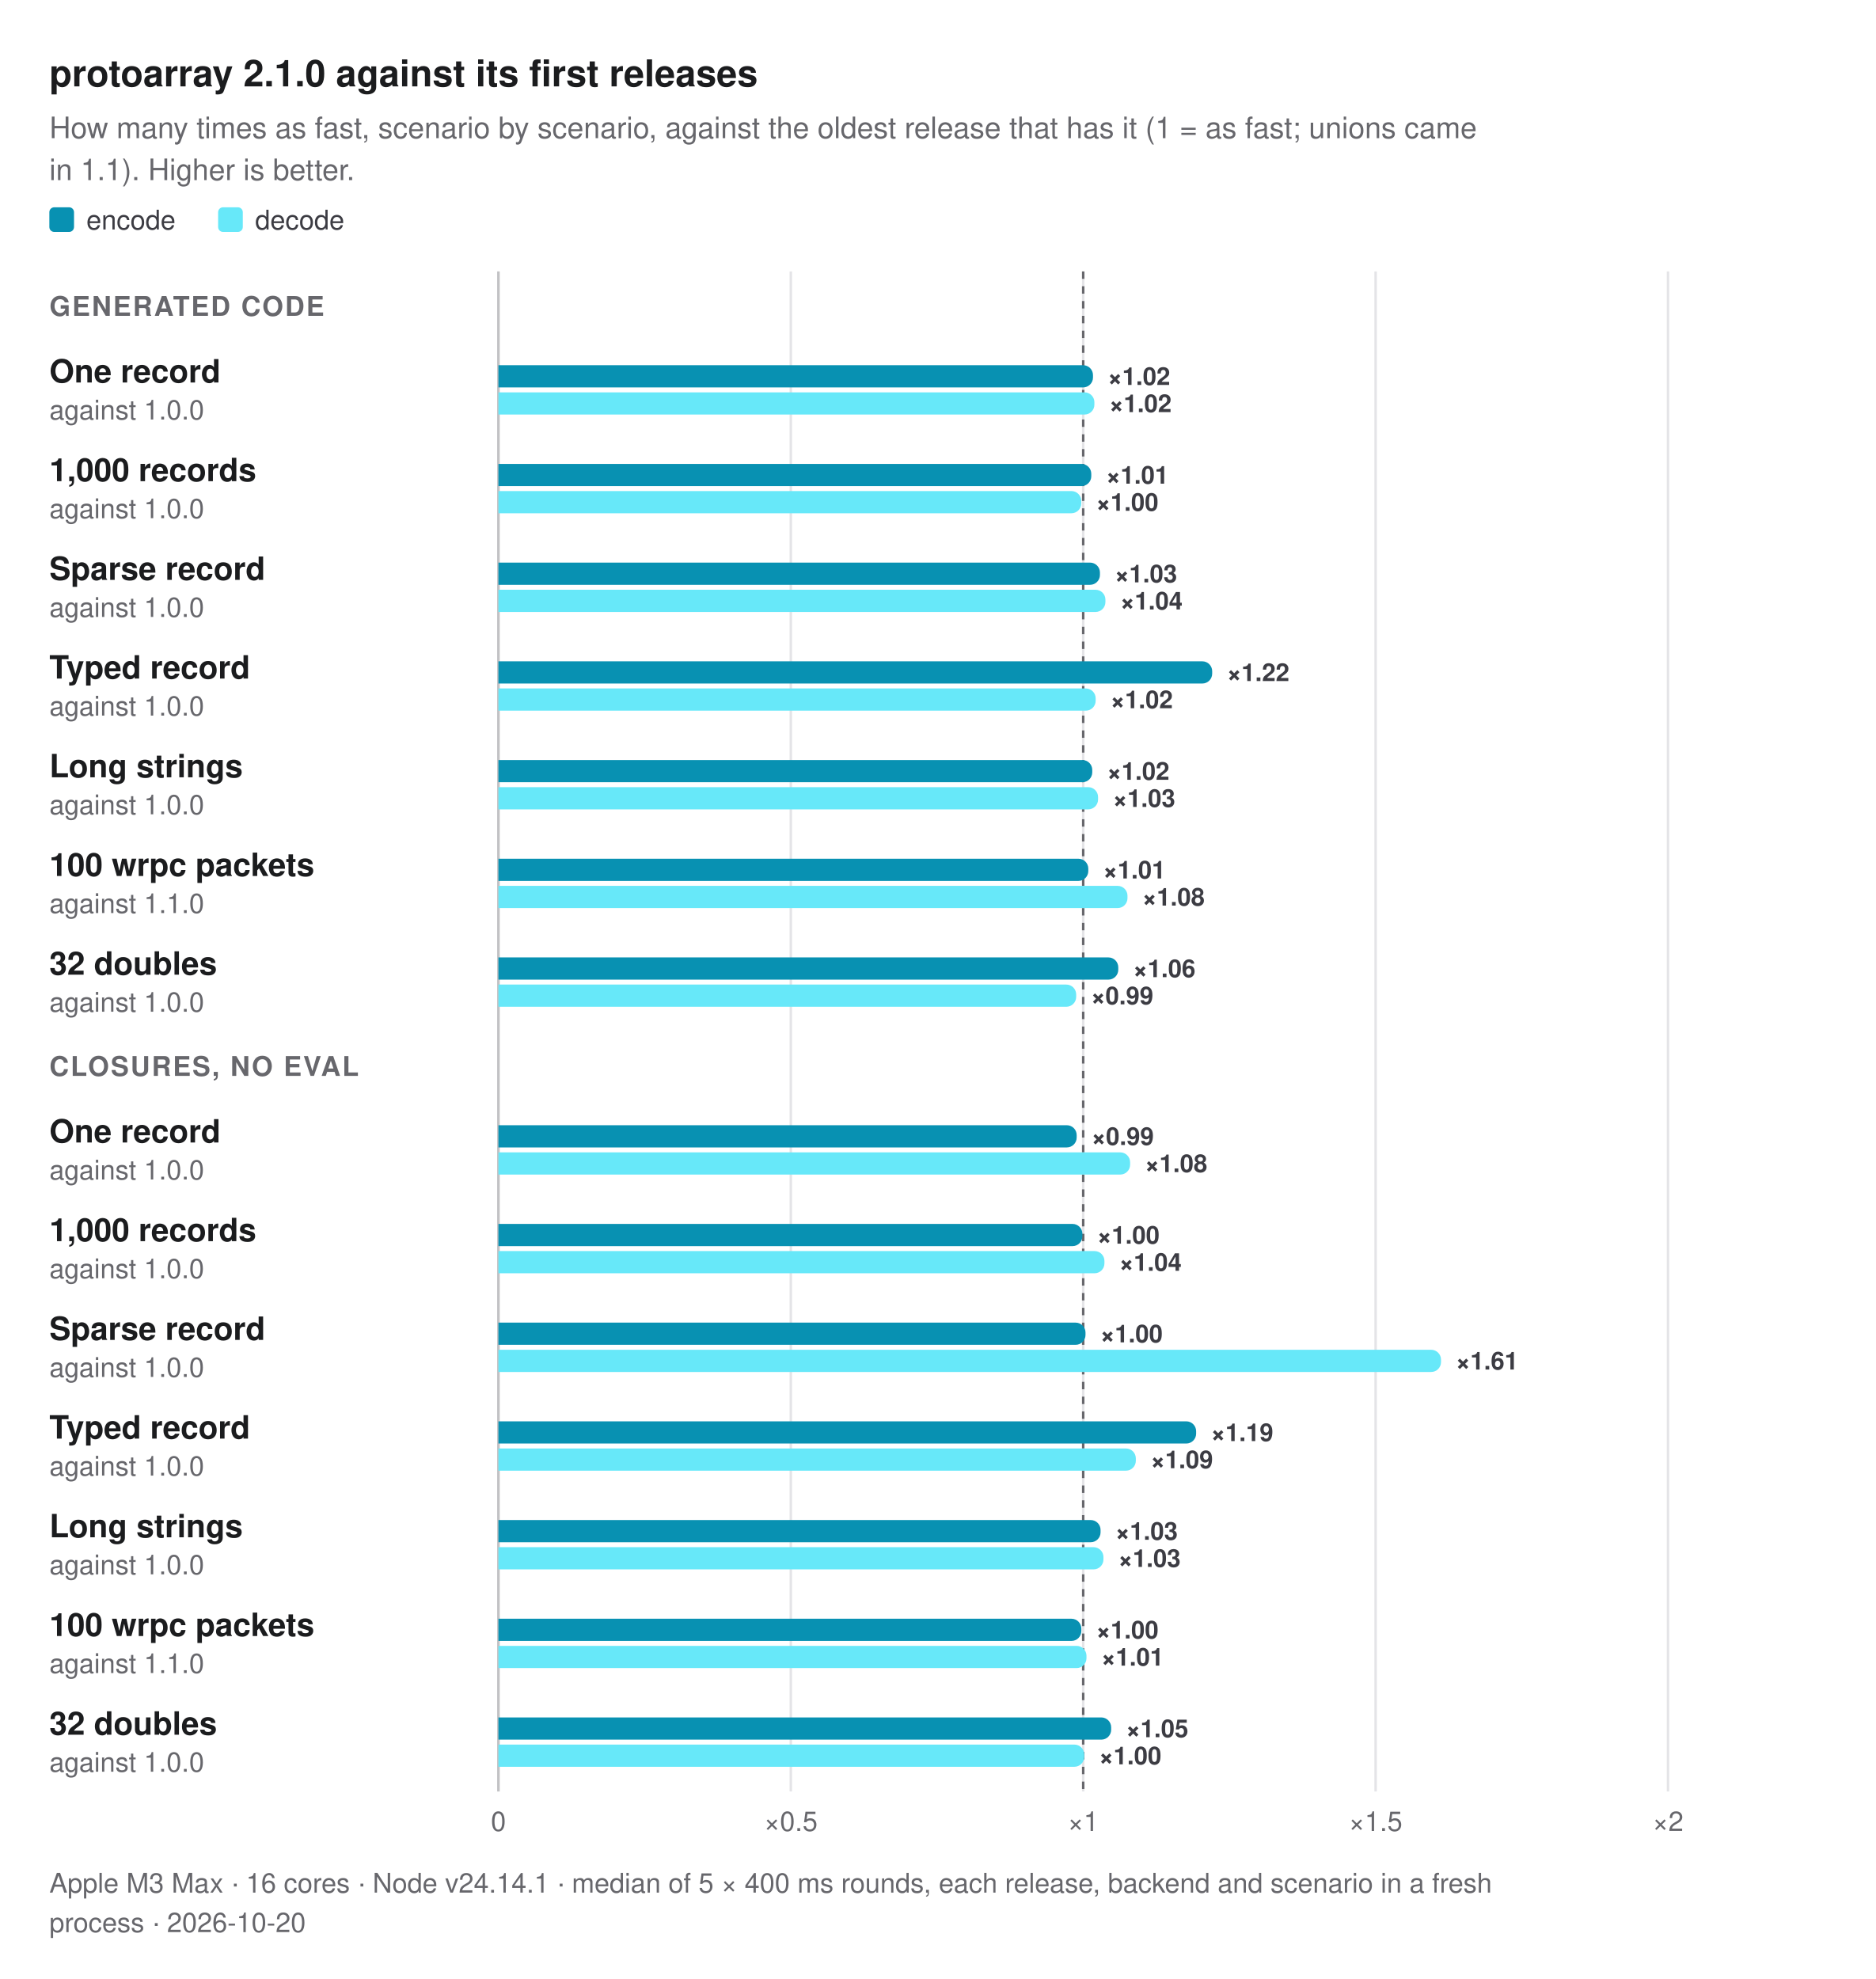
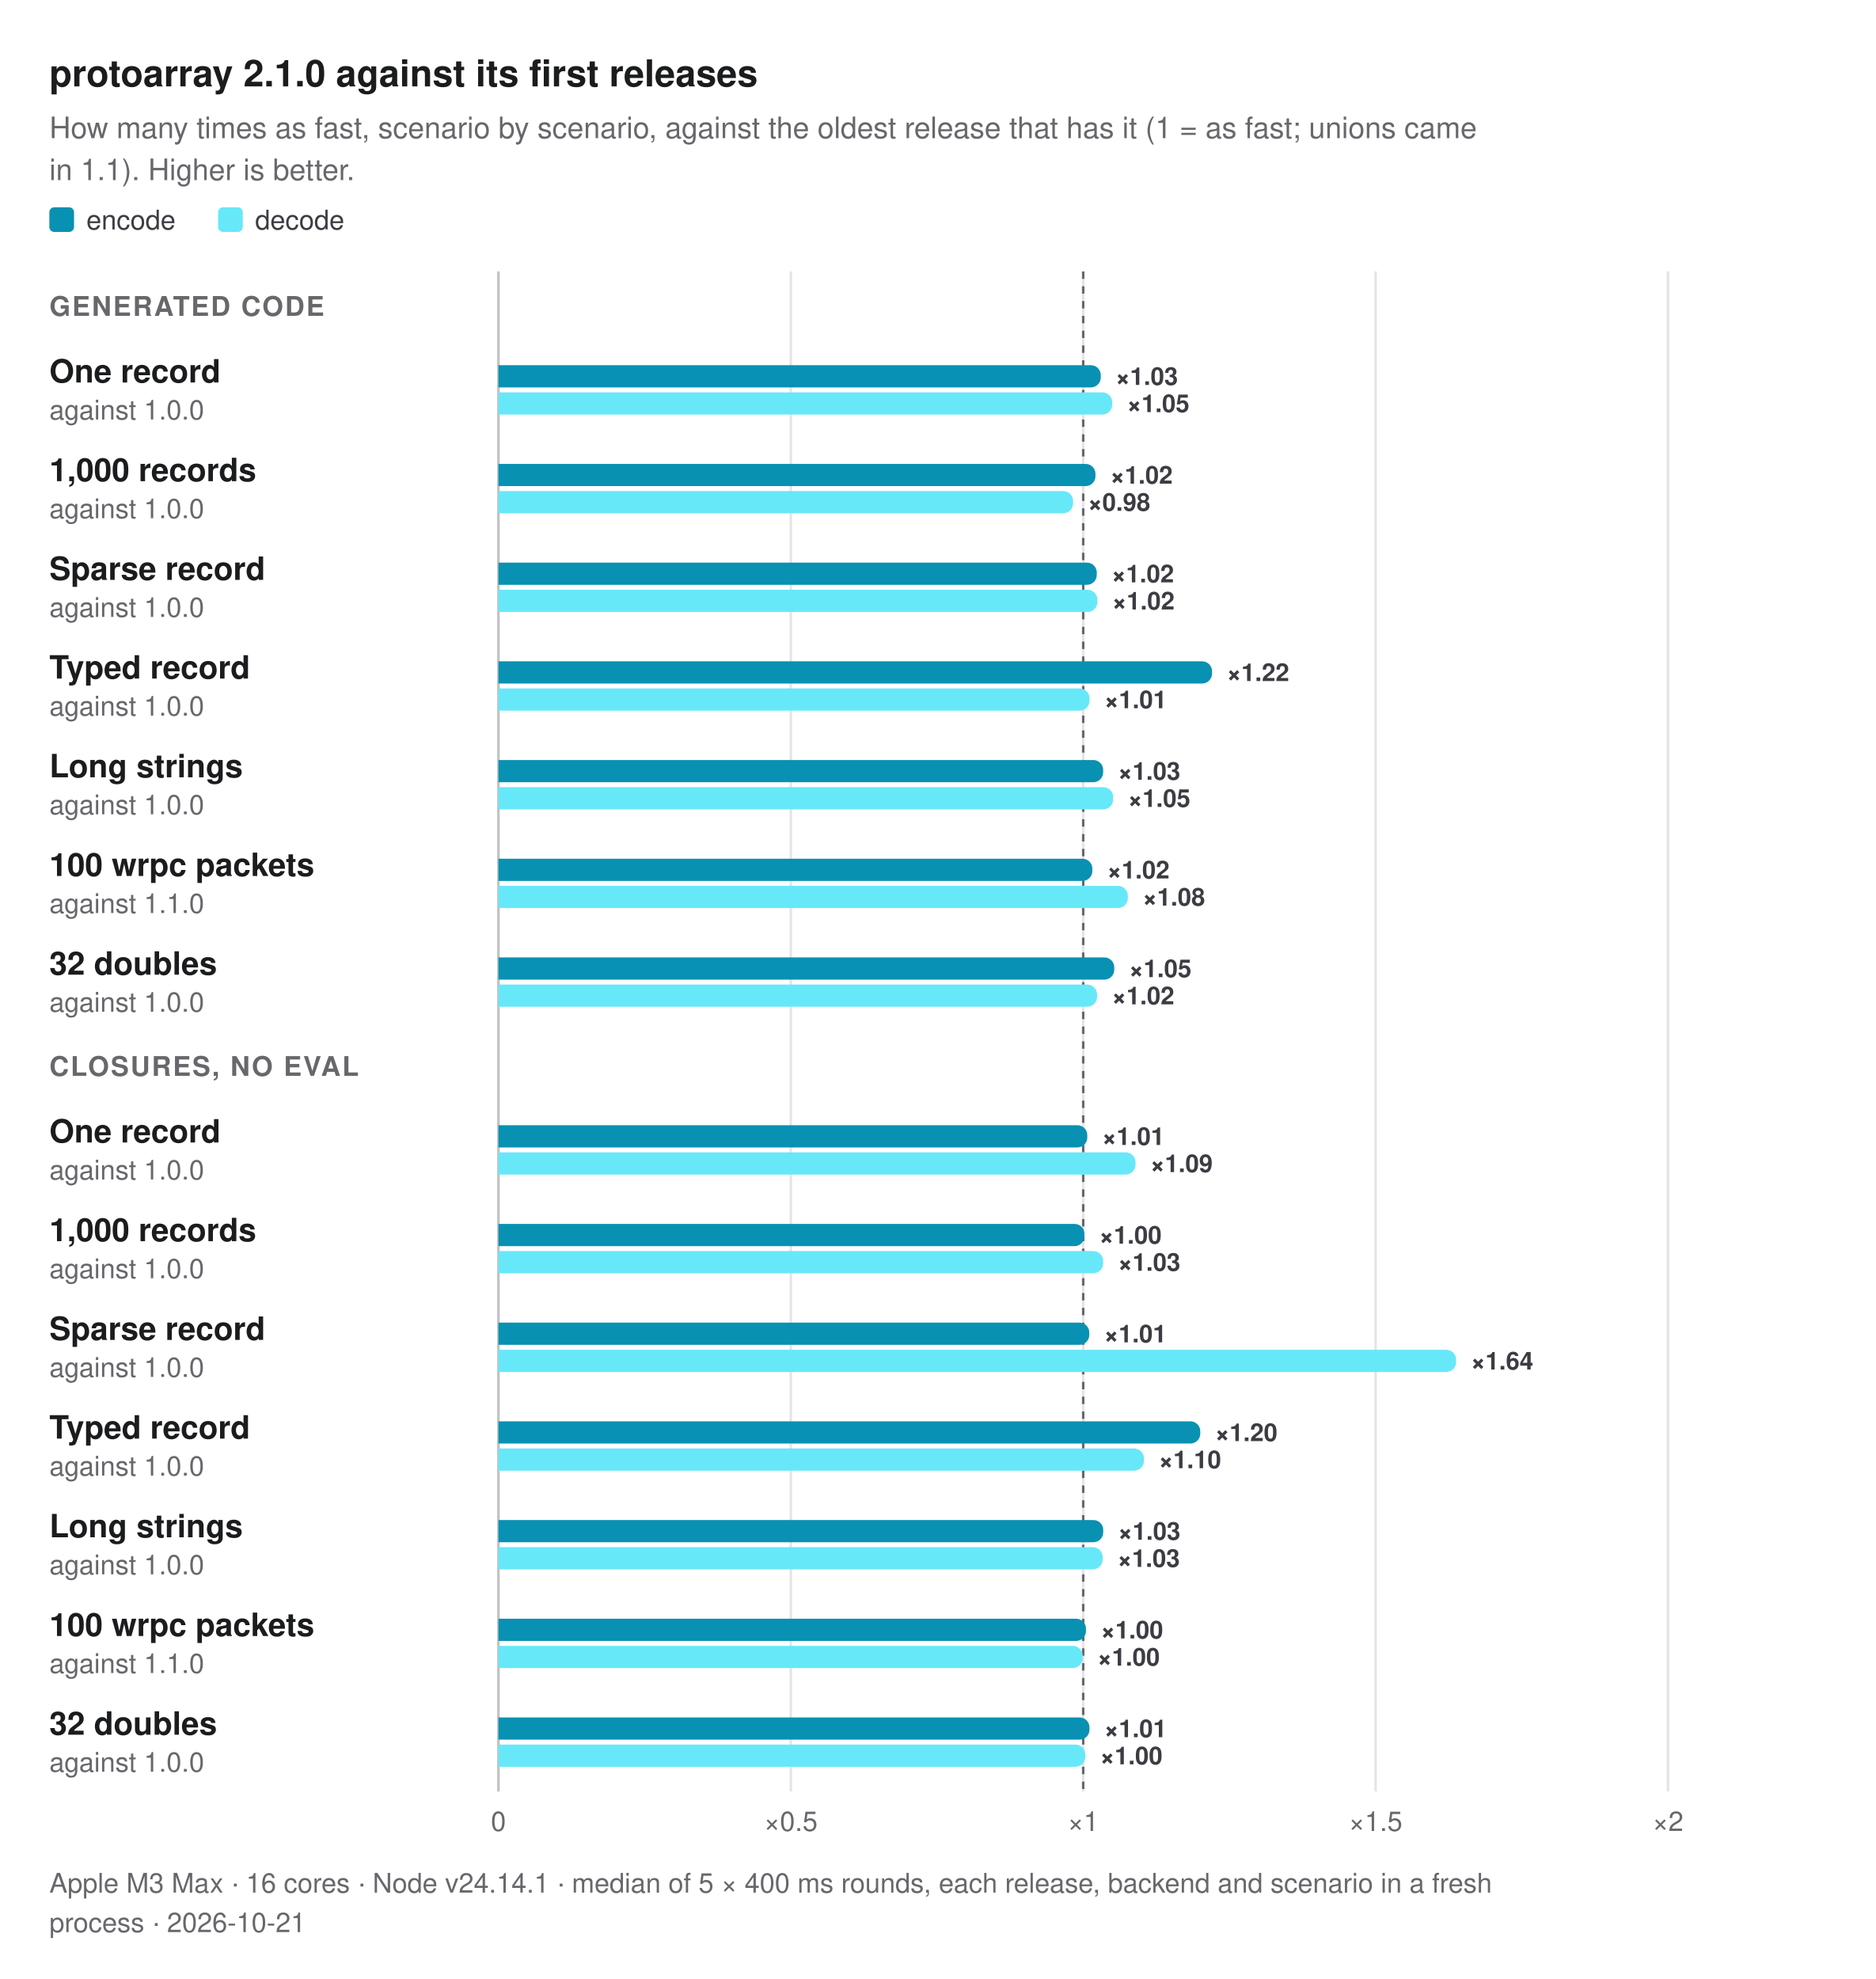
<svg xmlns="http://www.w3.org/2000/svg" width="760" height="802" viewBox="0 0 760 802" role="img" aria-label="protoarray 2.1.0 against its first releases. How many times as fast, scenario by scenario, against the oldest release that has it (1 = as fast; unions came in 1.1). Higher is better.">
  <style>
  text { font-family: -apple-system, BlinkMacSystemFont, "Segoe UI", Helvetica, Arial, sans-serif; }
  .title { font-size: 15px; font-weight: 700; fill: #1b1c1e; }
  .subtitle, .caption { font-size: 12px; fill: #67676c; }
  .caption { font-size: 11px; }
  .group { font-size: 11px; font-weight: 600; letter-spacing: 0.06em; fill: #67676c; }
  .label { font-size: 13px; font-weight: 600; fill: #1b1c1e; }
  .label.primary, .label.secondary { font-weight: 700; }
  .sublabel { font-size: 11px; fill: #67676c; }
  .value { font-size: 12px; font-weight: 600; fill: #3c3c43; font-variant-numeric: tabular-nums; }
  .value.small { font-size: 10px; }
  .legend { font-size: 11px; fill: #3c3c43; }
  .tick { font-size: 11px; fill: #67676c; font-variant-numeric: tabular-nums; }
  .grid { stroke: #e4e4e7; stroke-width: 1; }
  .axis { stroke: #c2c2c4; stroke-width: 1; }
  .ref { stroke: #67676c; stroke-width: 1; stroke-dasharray: 3 3; }
  .bar { fill: #c9cad1; }
  .bar.primary { fill: #0891b2; }
  .bar.secondary { fill: #67e8f9; }
  @media (prefers-color-scheme: dark) {
    .title, .label { fill: #dfdfd6; }
    .subtitle, .caption, .group, .sublabel, .tick { fill: #98989f; }
    .value, .legend { fill: #c2c2c4; }
    .grid { stroke: #2e2e32; }
    .axis { stroke: #48484c; }
    .ref { stroke: #98989f; }
    .bar { fill: #4a4b53; }
    .bar.primary { fill: #22d3ee; }
    .bar.secondary { fill: #0e7490; }
  }
</style>
  <text class="title" x="20" y="35">protoarray 2.1.0 against its first releases</text>
  <text class="subtitle" x="20" y="56">How many times as fast, scenario by scenario, against the oldest release that has it (1 = as fast; unions came</text>
  <text class="subtitle" x="20" y="73">in 1.1). Higher is better.</text>
  <rect class="bar primary" x="20" y="84" width="10" height="10" rx="2" />
  <text class="legend" x="35" y="93">encode</text>
  <rect class="bar secondary" x="88.4" y="84" width="10" height="10" rx="2" />
  <text class="legend" x="103.4" y="93">decode</text>
  <line class="grid" x1="202" y1="110" x2="202" y2="726" />
  <text class="tick" x="202" y="742" text-anchor="middle">0</text>
  <line class="grid" x1="320.5" y1="110" x2="320.5" y2="726" />
  <text class="tick" x="320.5" y="742" text-anchor="middle">×0.5</text>
  <line class="grid" x1="439" y1="110" x2="439" y2="726" />
  <text class="tick" x="439" y="742" text-anchor="middle">×1</text>
  <line class="grid" x1="557.5" y1="110" x2="557.5" y2="726" />
  <text class="tick" x="557.5" y="742" text-anchor="middle">×1.5</text>
  <line class="grid" x1="676" y1="110" x2="676" y2="726" />
  <text class="tick" x="676" y="742" text-anchor="middle">×2</text>
  <line class="axis" x1="202" y1="110" x2="202" y2="726" />
  <line class="ref" x1="439" y1="110" x2="439" y2="726" />
  <text class="group" x="20" y="128">GENERATED CODE</text>
  <g>
    <text class="label" x="20" y="155">One record</text>
    <text class="sublabel" x="20" y="170">against 1.0.0</text>
-     <path class="bar primary" d="M202,148H438.962A4,4 0 0 1 442.962,152V153A4,4 0 0 1 438.962,157H202Z" />
-     <text class="value small" x="448.962" y="156">×1.02</text>
-     <path class="bar secondary" d="M202,159H439.528A4,4 0 0 1 443.528,163V164A4,4 0 0 1 439.528,168H202Z" />
-     <text class="value small" x="449.528" y="167">×1.02</text>
+     <path class="bar primary" d="M202,148H442.115A4,4 0 0 1 446.115,152V153A4,4 0 0 1 442.115,157H202Z" />
+     <text class="value small" x="452.115" y="156">×1.03</text>
+     <path class="bar secondary" d="M202,159H446.753A4,4 0 0 1 450.753,163V164A4,4 0 0 1 446.753,168H202Z" />
+     <text class="value small" x="456.753" y="167">×1.05</text>
  </g>
  <g>
    <text class="label" x="20" y="195">1,000 records</text>
    <text class="sublabel" x="20" y="210">against 1.0.0</text>
-     <path class="bar primary" d="M202,188H438.268A4,4 0 0 1 442.268,192V193A4,4 0 0 1 438.268,197H202Z" />
-     <text class="value small" x="448.268" y="196">×1.01</text>
-     <path class="bar secondary" d="M202,199H434.211A4,4 0 0 1 438.211,203V204A4,4 0 0 1 434.211,208H202Z" />
-     <text class="value small" x="444.211" y="207">×1.00</text>
+     <path class="bar primary" d="M202,188H439.963A4,4 0 0 1 443.963,192V193A4,4 0 0 1 439.963,197H202Z" />
+     <text class="value small" x="449.963" y="196">×1.02</text>
+     <path class="bar secondary" d="M202,199H430.895A4,4 0 0 1 434.895,203V204A4,4 0 0 1 430.895,208H202Z" />
+     <text class="value small" x="440.895" y="207">×0.98</text>
  </g>
  <g>
    <text class="label" x="20" y="235">Sparse record</text>
    <text class="sublabel" x="20" y="250">against 1.0.0</text>
-     <path class="bar primary" d="M202,228H441.779A4,4 0 0 1 445.779,232V233A4,4 0 0 1 441.779,237H202Z" />
-     <text class="value small" x="451.779" y="236">×1.03</text>
-     <path class="bar secondary" d="M202,239H443.997A4,4 0 0 1 447.997,243V244A4,4 0 0 1 443.997,248H202Z" />
-     <text class="value small" x="453.997" y="247">×1.04</text>
+     <path class="bar primary" d="M202,228H440.498A4,4 0 0 1 444.498,232V233A4,4 0 0 1 440.498,237H202Z" />
+     <text class="value small" x="450.498" y="236">×1.02</text>
+     <path class="bar secondary" d="M202,239H440.743A4,4 0 0 1 444.743,243V244A4,4 0 0 1 440.743,248H202Z" />
+     <text class="value small" x="450.743" y="247">×1.02</text>
  </g>
  <g>
    <text class="label" x="20" y="275">Typed record</text>
    <text class="sublabel" x="20" y="290">against 1.0.0</text>
-     <path class="bar primary" d="M202,268H487.267A4,4 0 0 1 491.267,272V273A4,4 0 0 1 487.267,277H202Z" />
-     <text class="value small" x="497.267" y="276">×1.22</text>
-     <path class="bar secondary" d="M202,279H440.044A4,4 0 0 1 444.044,283V284A4,4 0 0 1 440.044,288H202Z" />
-     <text class="value small" x="450.044" y="287">×1.02</text>
+     <path class="bar primary" d="M202,268H487.198A4,4 0 0 1 491.198,272V273A4,4 0 0 1 487.198,277H202Z" />
+     <text class="value small" x="497.198" y="276">×1.22</text>
+     <path class="bar secondary" d="M202,279H437.558A4,4 0 0 1 441.558,283V284A4,4 0 0 1 437.558,288H202Z" />
+     <text class="value small" x="447.558" y="287">×1.01</text>
  </g>
  <g>
    <text class="label" x="20" y="315">Long strings</text>
    <text class="sublabel" x="20" y="330">against 1.0.0</text>
-     <path class="bar primary" d="M202,308H438.665A4,4 0 0 1 442.665,312V313A4,4 0 0 1 438.665,317H202Z" />
-     <text class="value small" x="448.665" y="316">×1.02</text>
-     <path class="bar secondary" d="M202,319H441.02A4,4 0 0 1 445.02,323V324A4,4 0 0 1 441.02,328H202Z" />
-     <text class="value small" x="451.02" y="327">×1.03</text>
+     <path class="bar primary" d="M202,308H443.087A4,4 0 0 1 447.087,312V313A4,4 0 0 1 443.087,317H202Z" />
+     <text class="value small" x="453.087" y="316">×1.03</text>
+     <path class="bar secondary" d="M202,319H447.137A4,4 0 0 1 451.137,323V324A4,4 0 0 1 447.137,328H202Z" />
+     <text class="value small" x="457.137" y="327">×1.05</text>
  </g>
  <g>
    <text class="label" x="20" y="355">100 wrpc packets</text>
    <text class="sublabel" x="20" y="370">against 1.1.0</text>
-     <path class="bar primary" d="M202,348H437.06A4,4 0 0 1 441.06,352V353A4,4 0 0 1 437.06,357H202Z" />
-     <text class="value small" x="447.06" y="356">×1.01</text>
-     <path class="bar secondary" d="M202,359H452.942A4,4 0 0 1 456.942,363V364A4,4 0 0 1 452.942,368H202Z" />
-     <text class="value small" x="462.942" y="367">×1.08</text>
+     <path class="bar primary" d="M202,348H438.701A4,4 0 0 1 442.701,352V353A4,4 0 0 1 438.701,357H202Z" />
+     <text class="value small" x="448.701" y="356">×1.02</text>
+     <path class="bar secondary" d="M202,359H453.082A4,4 0 0 1 457.082,363V364A4,4 0 0 1 453.082,368H202Z" />
+     <text class="value small" x="463.082" y="367">×1.08</text>
  </g>
  <g>
    <text class="label" x="20" y="395">32 doubles</text>
    <text class="sublabel" x="20" y="410">against 1.0.0</text>
-     <path class="bar primary" d="M202,388H449.209A4,4 0 0 1 453.209,392V393A4,4 0 0 1 449.209,397H202Z" />
-     <text class="value small" x="459.209" y="396">×1.06</text>
-     <path class="bar secondary" d="M202,399H432.149A4,4 0 0 1 436.149,403V404A4,4 0 0 1 432.149,408H202Z" />
-     <text class="value small" x="442.149" y="407">×0.99</text>
+     <path class="bar primary" d="M202,388H447.581A4,4 0 0 1 451.581,392V393A4,4 0 0 1 447.581,397H202Z" />
+     <text class="value small" x="457.581" y="396">×1.05</text>
+     <path class="bar secondary" d="M202,399H440.621A4,4 0 0 1 444.621,403V404A4,4 0 0 1 440.621,408H202Z" />
+     <text class="value small" x="450.621" y="407">×1.02</text>
  </g>
  <text class="group" x="20" y="436">CLOSURES, NO EVAL</text>
  <g>
    <text class="label" x="20" y="463">One record</text>
    <text class="sublabel" x="20" y="478">against 1.0.0</text>
-     <path class="bar primary" d="M202,456H432.351A4,4 0 0 1 436.351,460V461A4,4 0 0 1 432.351,465H202Z" />
-     <text class="value small" x="442.351" y="464">×0.99</text>
-     <path class="bar secondary" d="M202,467H454.009A4,4 0 0 1 458.009,471V472A4,4 0 0 1 454.009,476H202Z" />
-     <text class="value small" x="464.009" y="475">×1.08</text>
+     <path class="bar primary" d="M202,456H436.646A4,4 0 0 1 440.646,460V461A4,4 0 0 1 436.646,465H202Z" />
+     <text class="value small" x="446.646" y="464">×1.01</text>
+     <path class="bar secondary" d="M202,467H456.196A4,4 0 0 1 460.196,471V472A4,4 0 0 1 456.196,476H202Z" />
+     <text class="value small" x="466.196" y="475">×1.09</text>
  </g>
  <g>
    <text class="label" x="20" y="503">1,000 records</text>
    <text class="sublabel" x="20" y="518">against 1.0.0</text>
-     <path class="bar primary" d="M202,496H434.666A4,4 0 0 1 438.666,500V501A4,4 0 0 1 434.666,505H202Z" />
-     <text class="value small" x="444.666" y="504">×1.00</text>
-     <path class="bar secondary" d="M202,507H443.6A4,4 0 0 1 447.6,511V512A4,4 0 0 1 443.6,516H202Z" />
-     <text class="value small" x="453.6" y="515">×1.04</text>
+     <path class="bar primary" d="M202,496H435.5A4,4 0 0 1 439.5,500V501A4,4 0 0 1 435.5,505H202Z" />
+     <text class="value small" x="445.5" y="504">×1.00</text>
+     <path class="bar secondary" d="M202,507H443.094A4,4 0 0 1 447.094,511V512A4,4 0 0 1 443.094,516H202Z" />
+     <text class="value small" x="453.094" y="515">×1.03</text>
  </g>
  <g>
    <text class="label" x="20" y="543">Sparse record</text>
    <text class="sublabel" x="20" y="558">against 1.0.0</text>
-     <path class="bar primary" d="M202,536H435.928A4,4 0 0 1 439.928,540V541A4,4 0 0 1 435.928,545H202Z" />
-     <text class="value small" x="445.928" y="544">×1.00</text>
-     <path class="bar secondary" d="M202,547H580.008A4,4 0 0 1 584.008,551V552A4,4 0 0 1 580.008,556H202Z" />
-     <text class="value small" x="590.008" y="555">×1.61</text>
+     <path class="bar primary" d="M202,536H437.465A4,4 0 0 1 441.465,540V541A4,4 0 0 1 437.465,545H202Z" />
+     <text class="value small" x="447.465" y="544">×1.01</text>
+     <path class="bar secondary" d="M202,547H586.125A4,4 0 0 1 590.125,551V552A4,4 0 0 1 586.125,556H202Z" />
+     <text class="value small" x="596.125" y="555">×1.64</text>
  </g>
  <g>
    <text class="label" x="20" y="583">Typed record</text>
    <text class="sublabel" x="20" y="598">against 1.0.0</text>
-     <path class="bar primary" d="M202,576H480.762A4,4 0 0 1 484.762,580V581A4,4 0 0 1 480.762,585H202Z" />
-     <text class="value small" x="490.762" y="584">×1.19</text>
-     <path class="bar secondary" d="M202,587H456.323A4,4 0 0 1 460.323,591V592A4,4 0 0 1 456.323,596H202Z" />
-     <text class="value small" x="466.323" y="595">×1.09</text>
+     <path class="bar primary" d="M202,576H482.439A4,4 0 0 1 486.439,580V581A4,4 0 0 1 482.439,585H202Z" />
+     <text class="value small" x="492.439" y="584">×1.20</text>
+     <path class="bar secondary" d="M202,587H459.621A4,4 0 0 1 463.621,591V592A4,4 0 0 1 459.621,596H202Z" />
+     <text class="value small" x="469.621" y="595">×1.10</text>
  </g>
  <g>
    <text class="label" x="20" y="623">Long strings</text>
    <text class="sublabel" x="20" y="638">against 1.0.0</text>
-     <path class="bar primary" d="M202,616H442.031A4,4 0 0 1 446.031,620V621A4,4 0 0 1 442.031,625H202Z" />
-     <text class="value small" x="452.031" y="624">×1.03</text>
-     <path class="bar secondary" d="M202,627H443.2A4,4 0 0 1 447.2,631V632A4,4 0 0 1 443.2,636H202Z" />
-     <text class="value small" x="453.2" y="635">×1.03</text>
+     <path class="bar primary" d="M202,616H443.111A4,4 0 0 1 447.111,620V621A4,4 0 0 1 443.111,625H202Z" />
+     <text class="value small" x="453.111" y="624">×1.03</text>
+     <path class="bar secondary" d="M202,627H442.887A4,4 0 0 1 446.887,631V632A4,4 0 0 1 442.887,636H202Z" />
+     <text class="value small" x="452.887" y="635">×1.03</text>
  </g>
  <g>
    <text class="label" x="20" y="663">100 wrpc packets</text>
    <text class="sublabel" x="20" y="678">against 1.1.0</text>
-     <path class="bar primary" d="M202,656H434.241A4,4 0 0 1 438.241,660V661A4,4 0 0 1 434.241,665H202Z" />
-     <text class="value small" x="444.241" y="664">×1.00</text>
-     <path class="bar secondary" d="M202,667H436.323A4,4 0 0 1 440.323,671V672A4,4 0 0 1 436.323,676H202Z" />
-     <text class="value small" x="446.323" y="675">×1.01</text>
+     <path class="bar primary" d="M202,656H436.121A4,4 0 0 1 440.121,660V661A4,4 0 0 1 436.121,665H202Z" />
+     <text class="value small" x="446.121" y="664">×1.00</text>
+     <path class="bar secondary" d="M202,667H434.763A4,4 0 0 1 438.763,671V672A4,4 0 0 1 434.763,676H202Z" />
+     <text class="value small" x="444.763" y="675">×1.00</text>
  </g>
  <g>
    <text class="label" x="20" y="703">32 doubles</text>
    <text class="sublabel" x="20" y="718">against 1.0.0</text>
-     <path class="bar primary" d="M202,696H446.329A4,4 0 0 1 450.329,700V701A4,4 0 0 1 446.329,705H202Z" />
-     <text class="value small" x="456.329" y="704">×1.05</text>
-     <path class="bar secondary" d="M202,707H435.411A4,4 0 0 1 439.411,711V712A4,4 0 0 1 435.411,716H202Z" />
-     <text class="value small" x="445.411" y="715">×1.00</text>
+     <path class="bar primary" d="M202,696H437.533A4,4 0 0 1 441.533,700V701A4,4 0 0 1 437.533,705H202Z" />
+     <text class="value small" x="447.533" y="704">×1.01</text>
+     <path class="bar secondary" d="M202,707H435.844A4,4 0 0 1 439.844,711V712A4,4 0 0 1 435.844,716H202Z" />
+     <text class="value small" x="445.844" y="715">×1.00</text>
  </g>
  <text class="caption" x="20" y="767">Apple M3 Max · 16 cores · Node v24.14.1 · median of 5 × 400 ms rounds, each release, backend and scenario in a fresh</text>
-   <text class="caption" x="20" y="783">process · 2026-10-20</text>
+   <text class="caption" x="20" y="783">process · 2026-10-21</text>
</svg>
